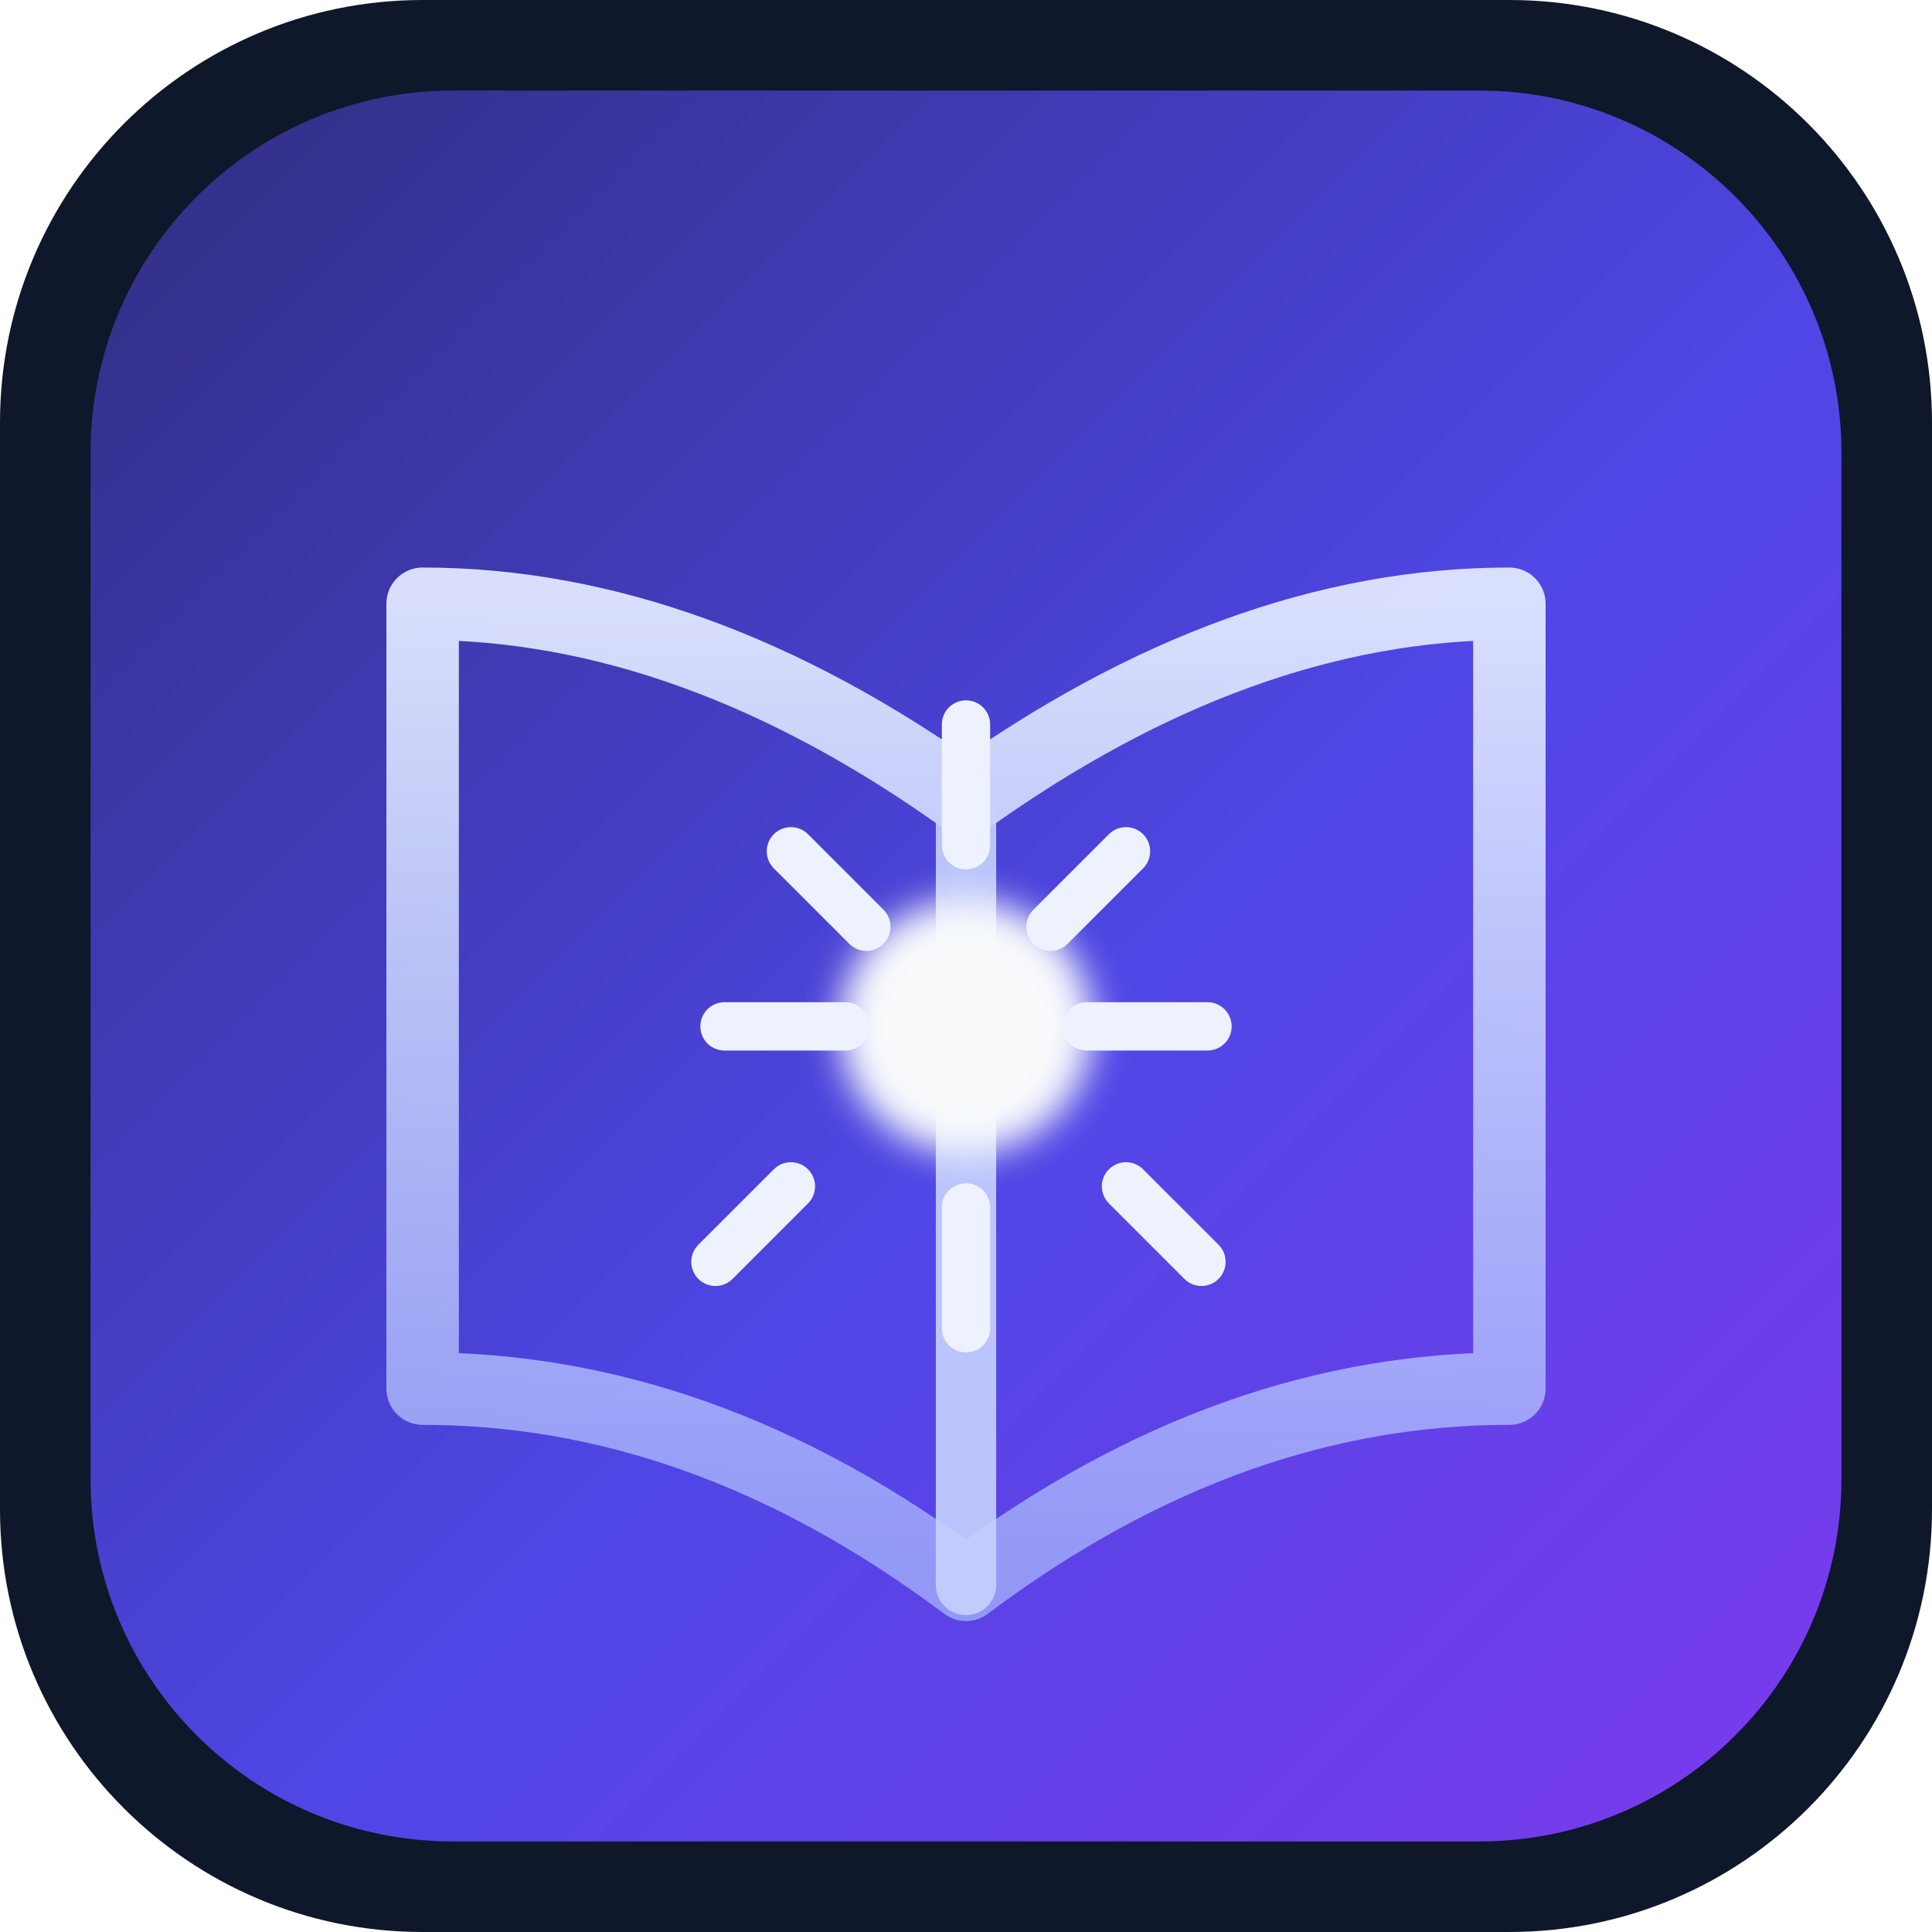
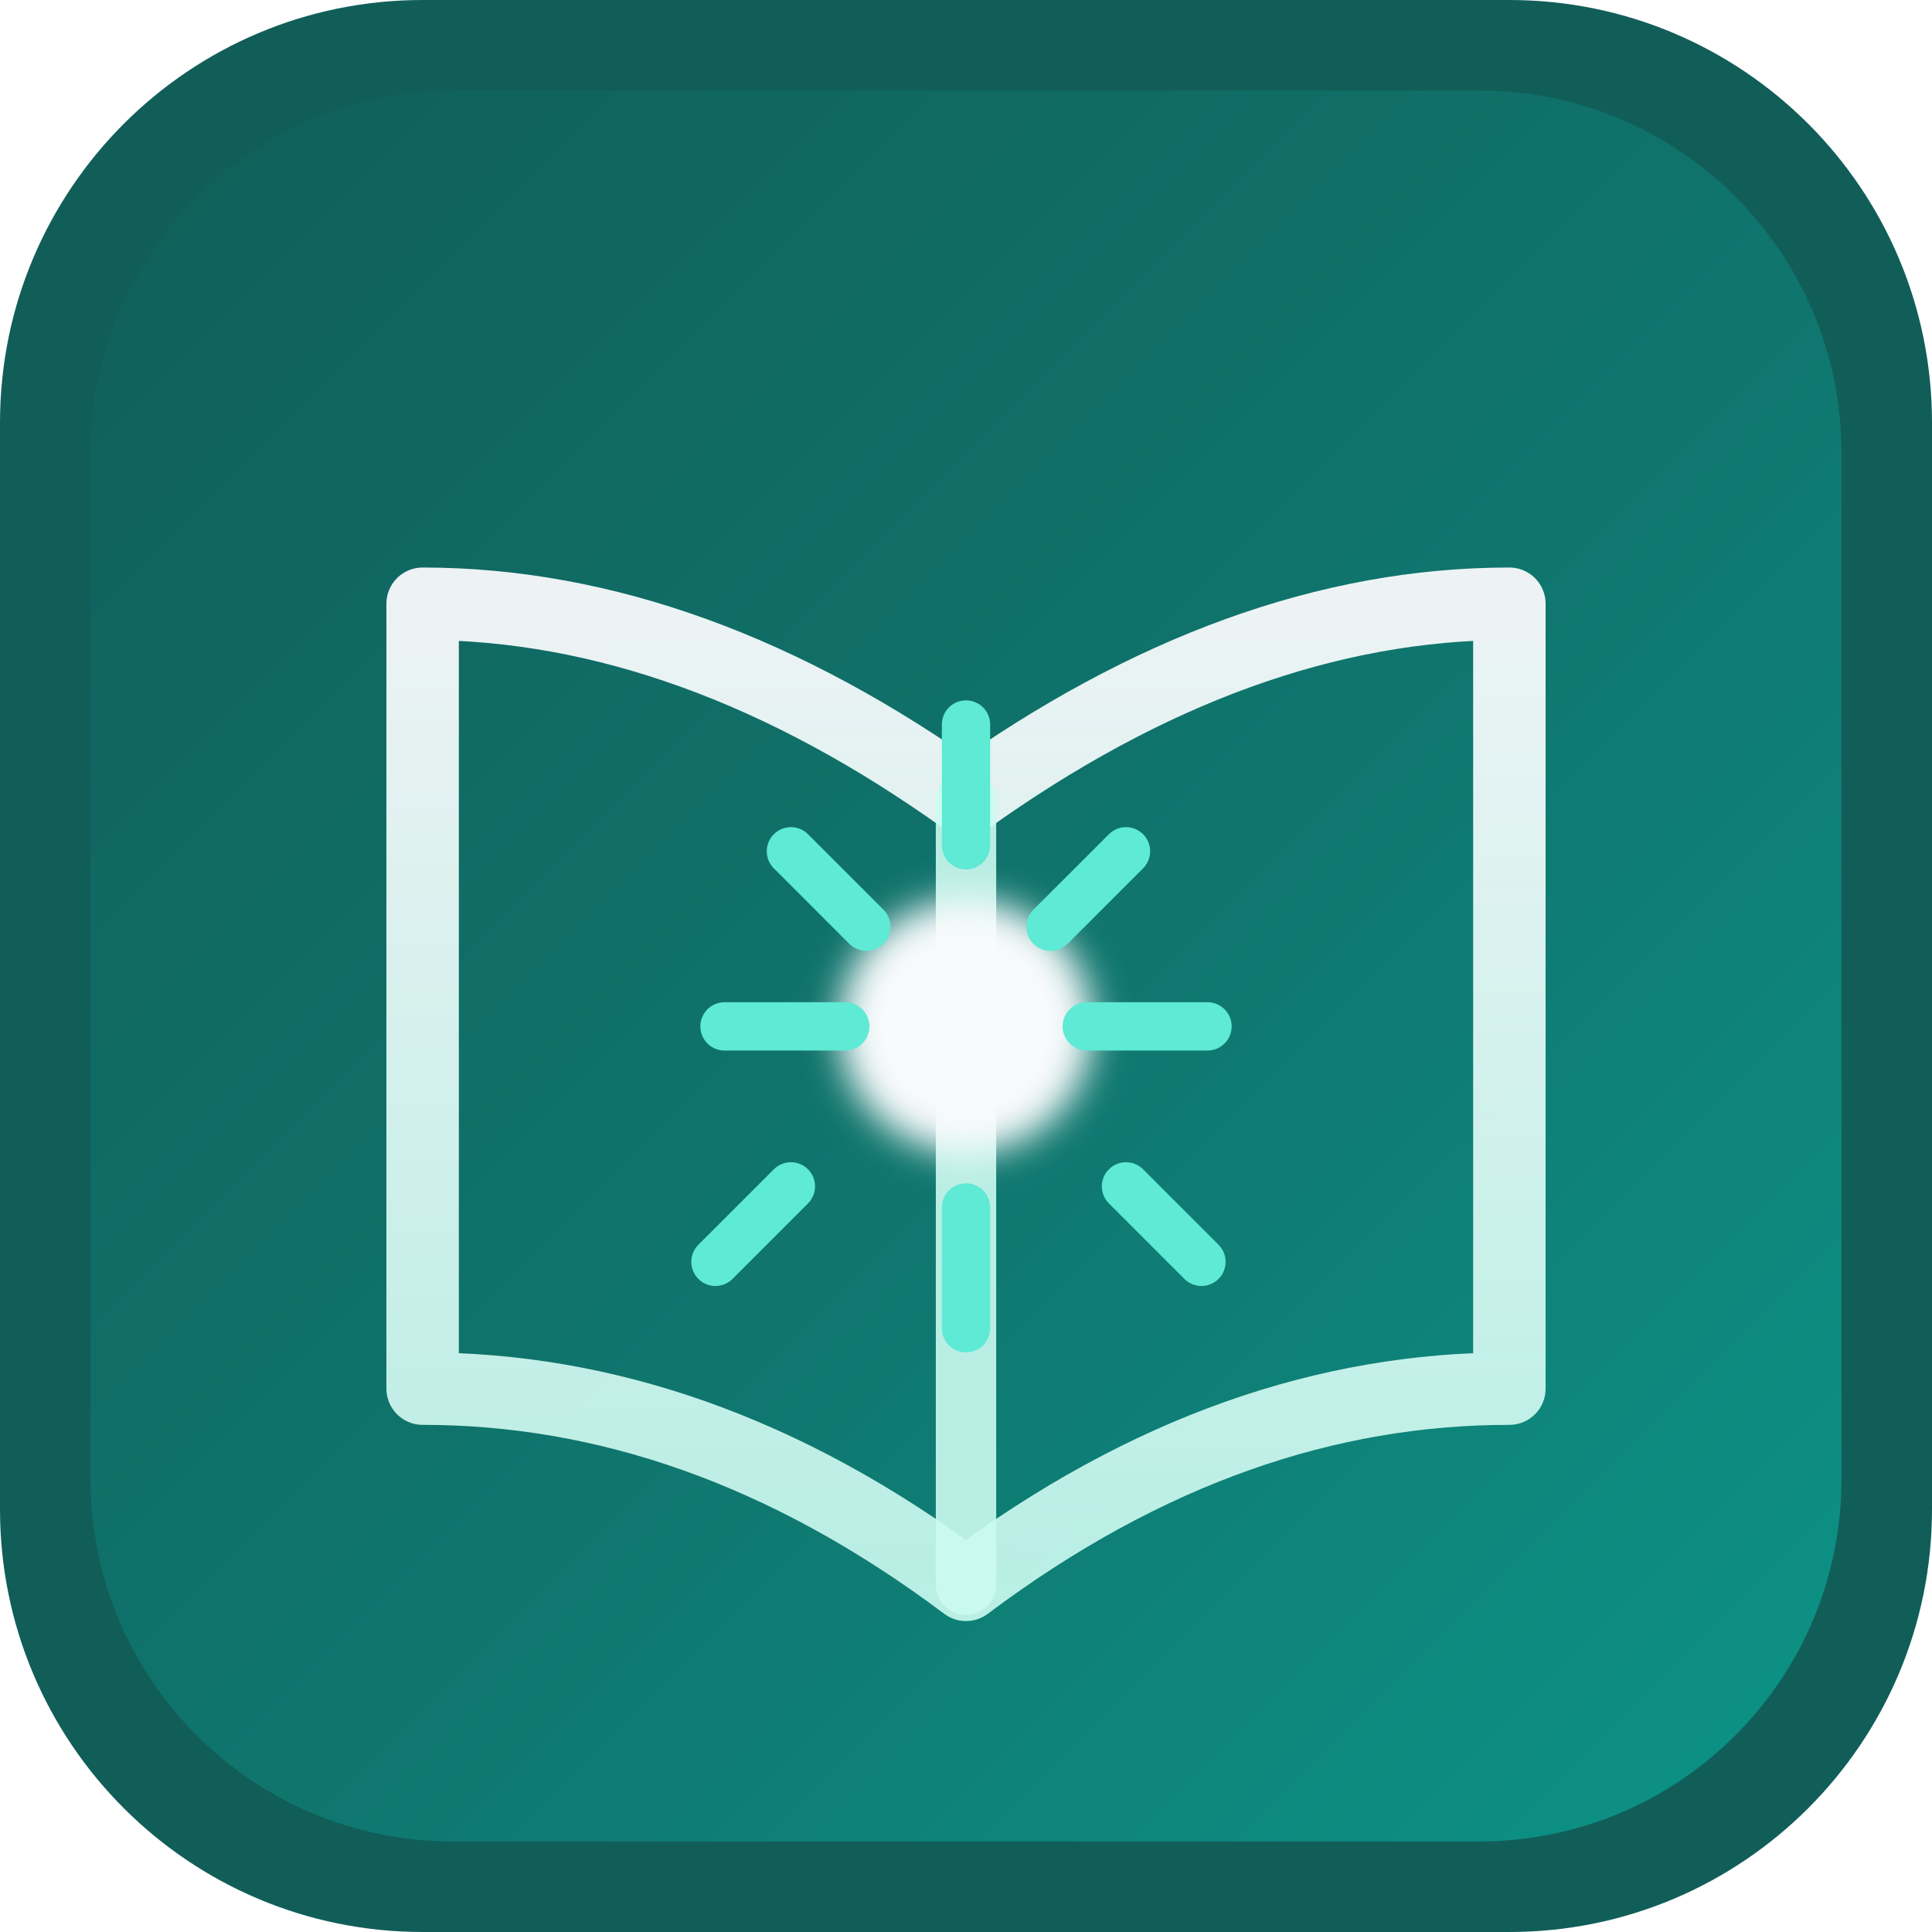
<svg xmlns="http://www.w3.org/2000/svg" viewBox="0 0 64 64" role="img" aria-label="NovaStory">
  <defs>
    <linearGradient id="bg" x1="0" y1="0" x2="1" y2="1">
-       <stop offset="0%" stop-color="#312e81" />
-       <stop offset="55%" stop-color="#4f46e5" />
-       <stop offset="100%" stop-color="#7c3aed" />
+       <stop offset="0%" stop-color="#115e59" />
+       <stop offset="55%" stop-color="#0f766e" />
+       <stop offset="100%" stop-color="#0d9488" />
    </linearGradient>
    <linearGradient id="glow" x1="0.5" y1="0" x2="0.5" y2="1">
-       <stop offset="0%" stop-color="#e0e7ff" stop-opacity="0.95" />
-       <stop offset="100%" stop-color="#a5b4fc" stop-opacity="0.75" />
+       <stop offset="0%" stop-color="#f8fafc" stop-opacity="0.95" />
+       <stop offset="100%" stop-color="#ccfbf1" stop-opacity="0.9" />
    </linearGradient>
    <filter id="soft" x="-20%" y="-20%" width="140%" height="140%">
      <feGaussianBlur stdDeviation="0.6" />
    </filter>
  </defs>
-   <rect width="64" height="64" rx="14" fill="#0f172a" />
+   <rect width="64" height="64" rx="14" fill="#115e59" />
  <rect x="3" y="3" width="58" height="58" rx="12" fill="url(#bg)" />
  <path d="M14 20c6 0 12 2.2 18 6.5C38 22.2 44 20 50 20v26c-6 0-12 2-18 6.5C26 48 20 46 14 46V20z" fill="none" stroke="url(#glow)" stroke-width="2.4" stroke-linejoin="round" />
-   <path d="M32 26.5V52.5" stroke="#c7d2fe" stroke-width="2" stroke-linecap="round" opacity="0.9" />
+   <path d="M32 26.5V52.5" stroke="#ccfbf1" stroke-width="2" stroke-linecap="round" opacity="0.9" />
  <circle cx="32" cy="34" r="4.2" fill="#f8fafc" filter="url(#soft)" />
-   <path d="M32 24v4M32 40v4M24 34h4M36 34h4M26.2 28.2l2.5 2.5M37.3 39.3l2.5 2.5M37.3 28.2l-2.5 2.5M26.2 39.3l-2.5 2.5" stroke="#eef2ff" stroke-width="1.6" stroke-linecap="round" />
+   <path d="M32 24v4M32 40v4M24 34h4M36 34h4M26.2 28.2l2.5 2.5M37.3 39.3l2.5 2.5M37.3 28.2l-2.5 2.5M26.2 39.3l-2.5 2.5" stroke="#5eead4" stroke-width="1.6" stroke-linecap="round" />
</svg>
